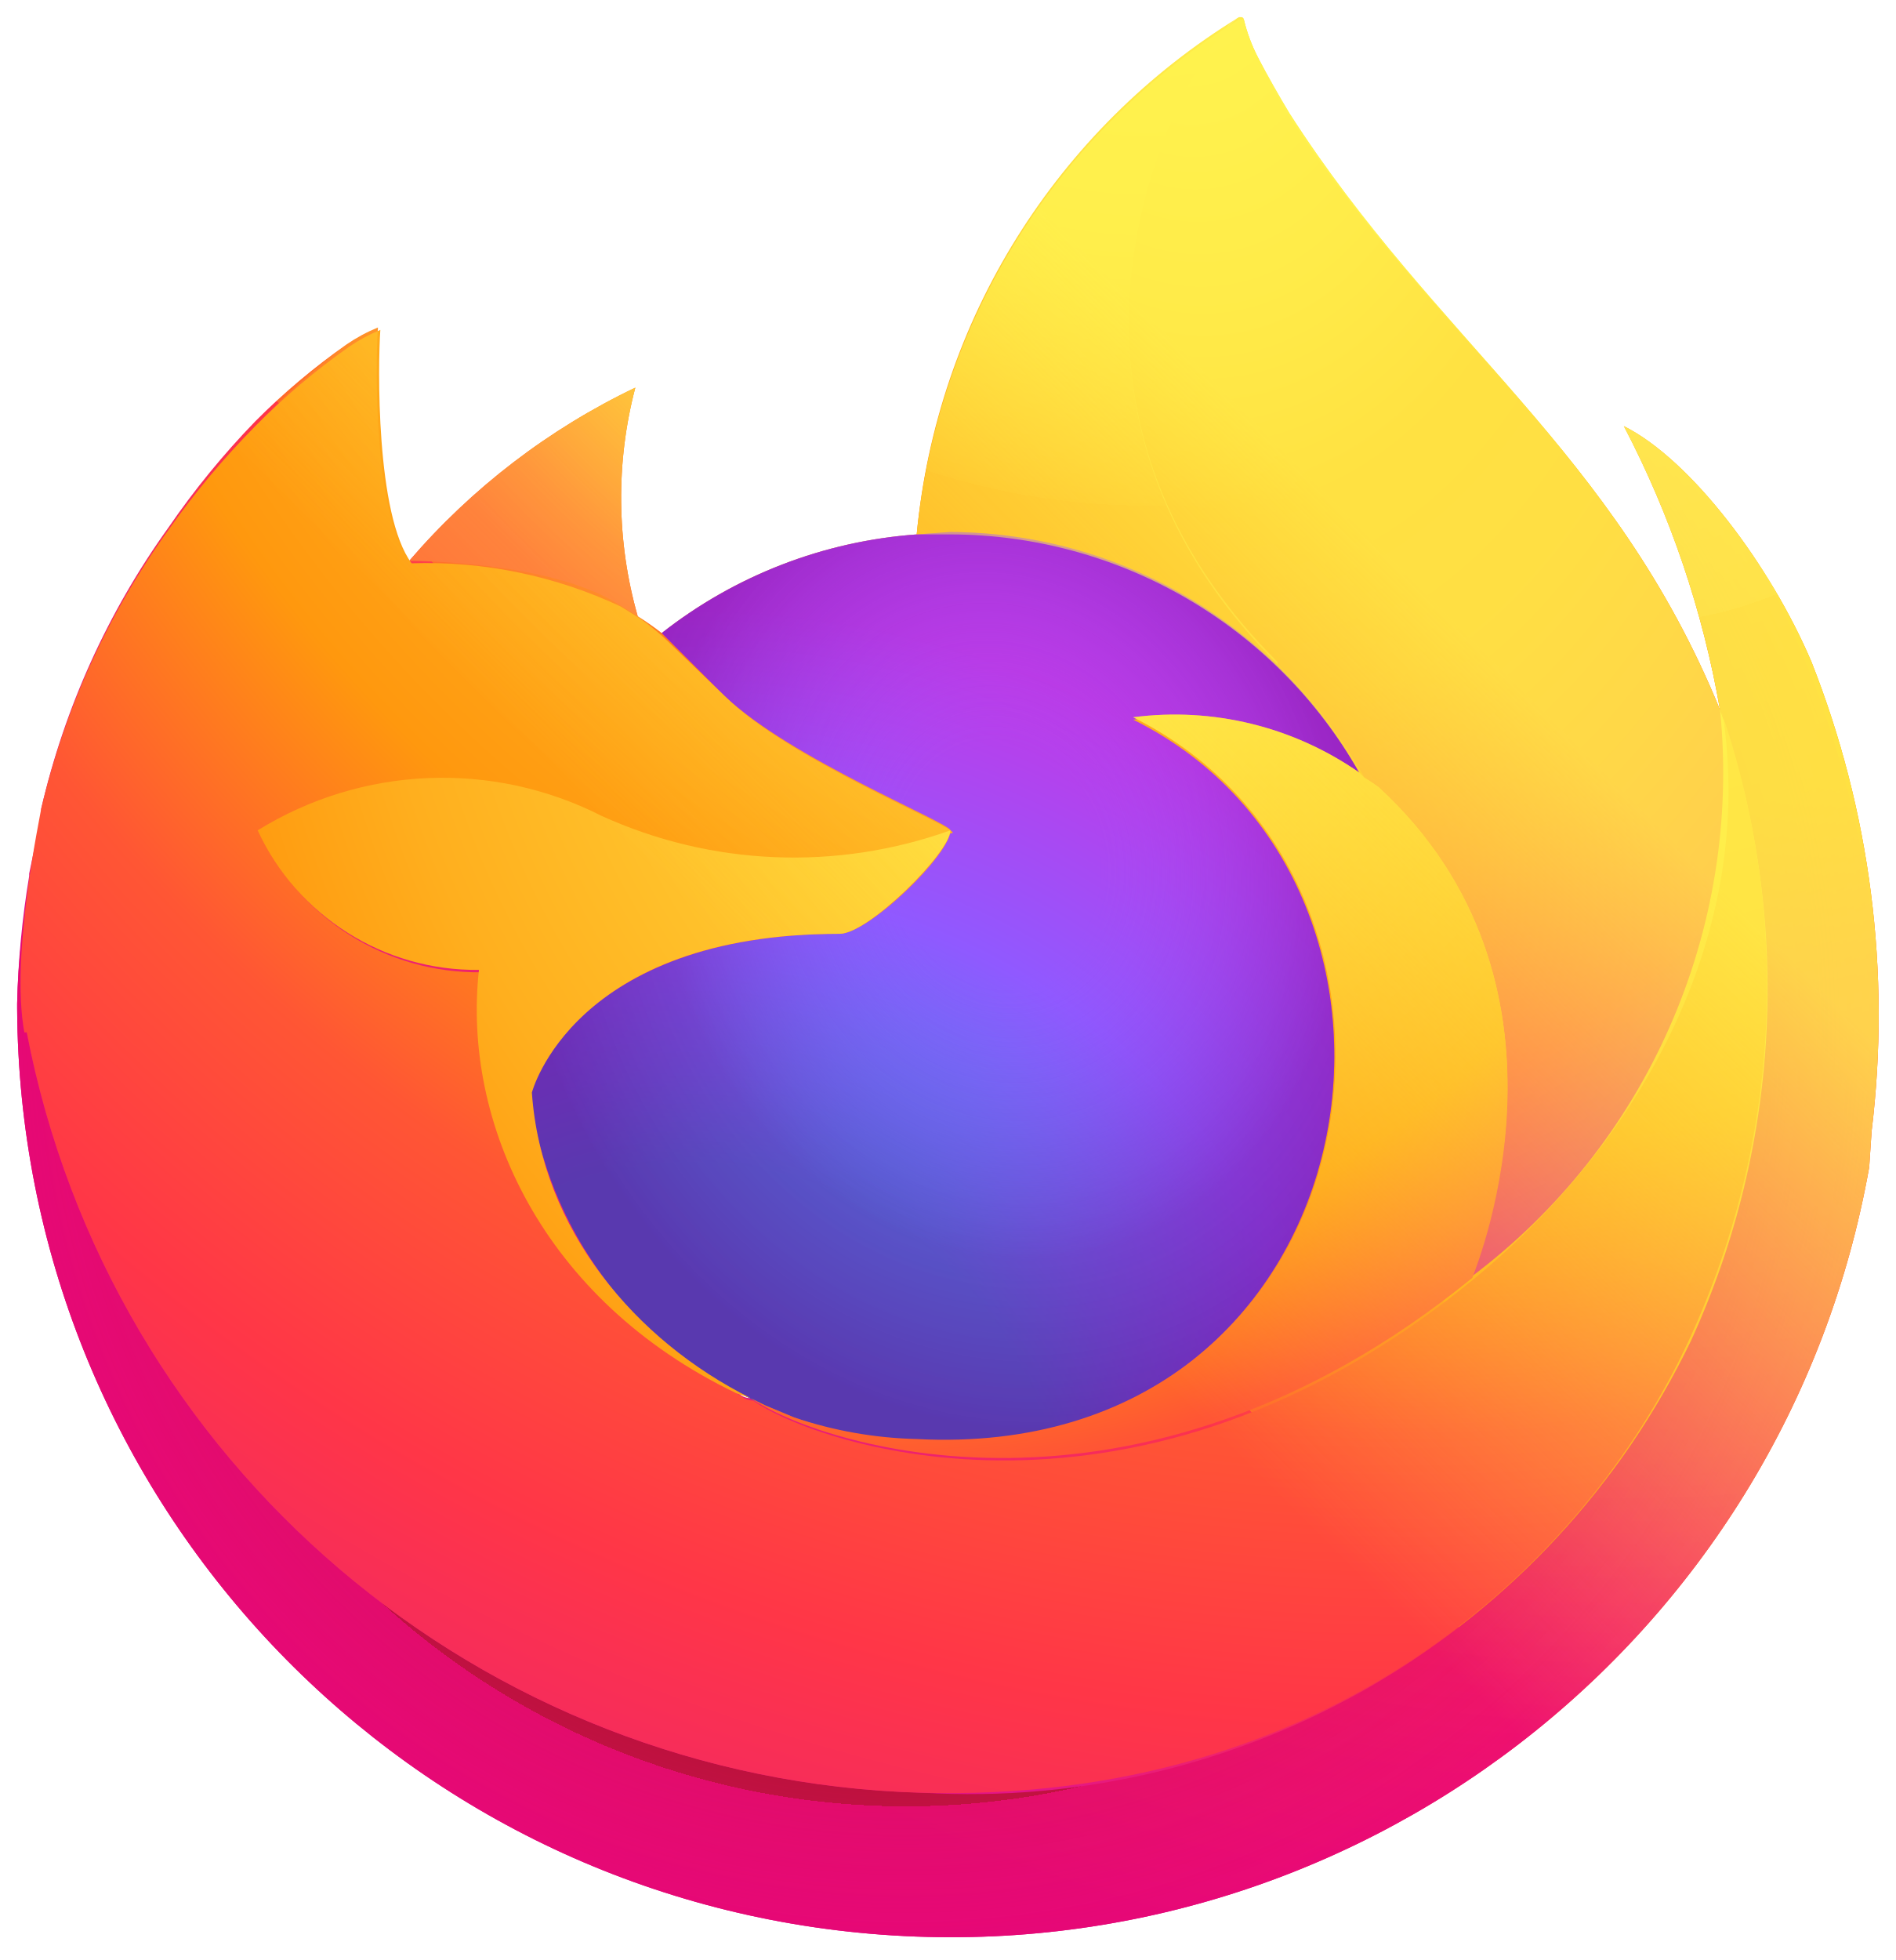
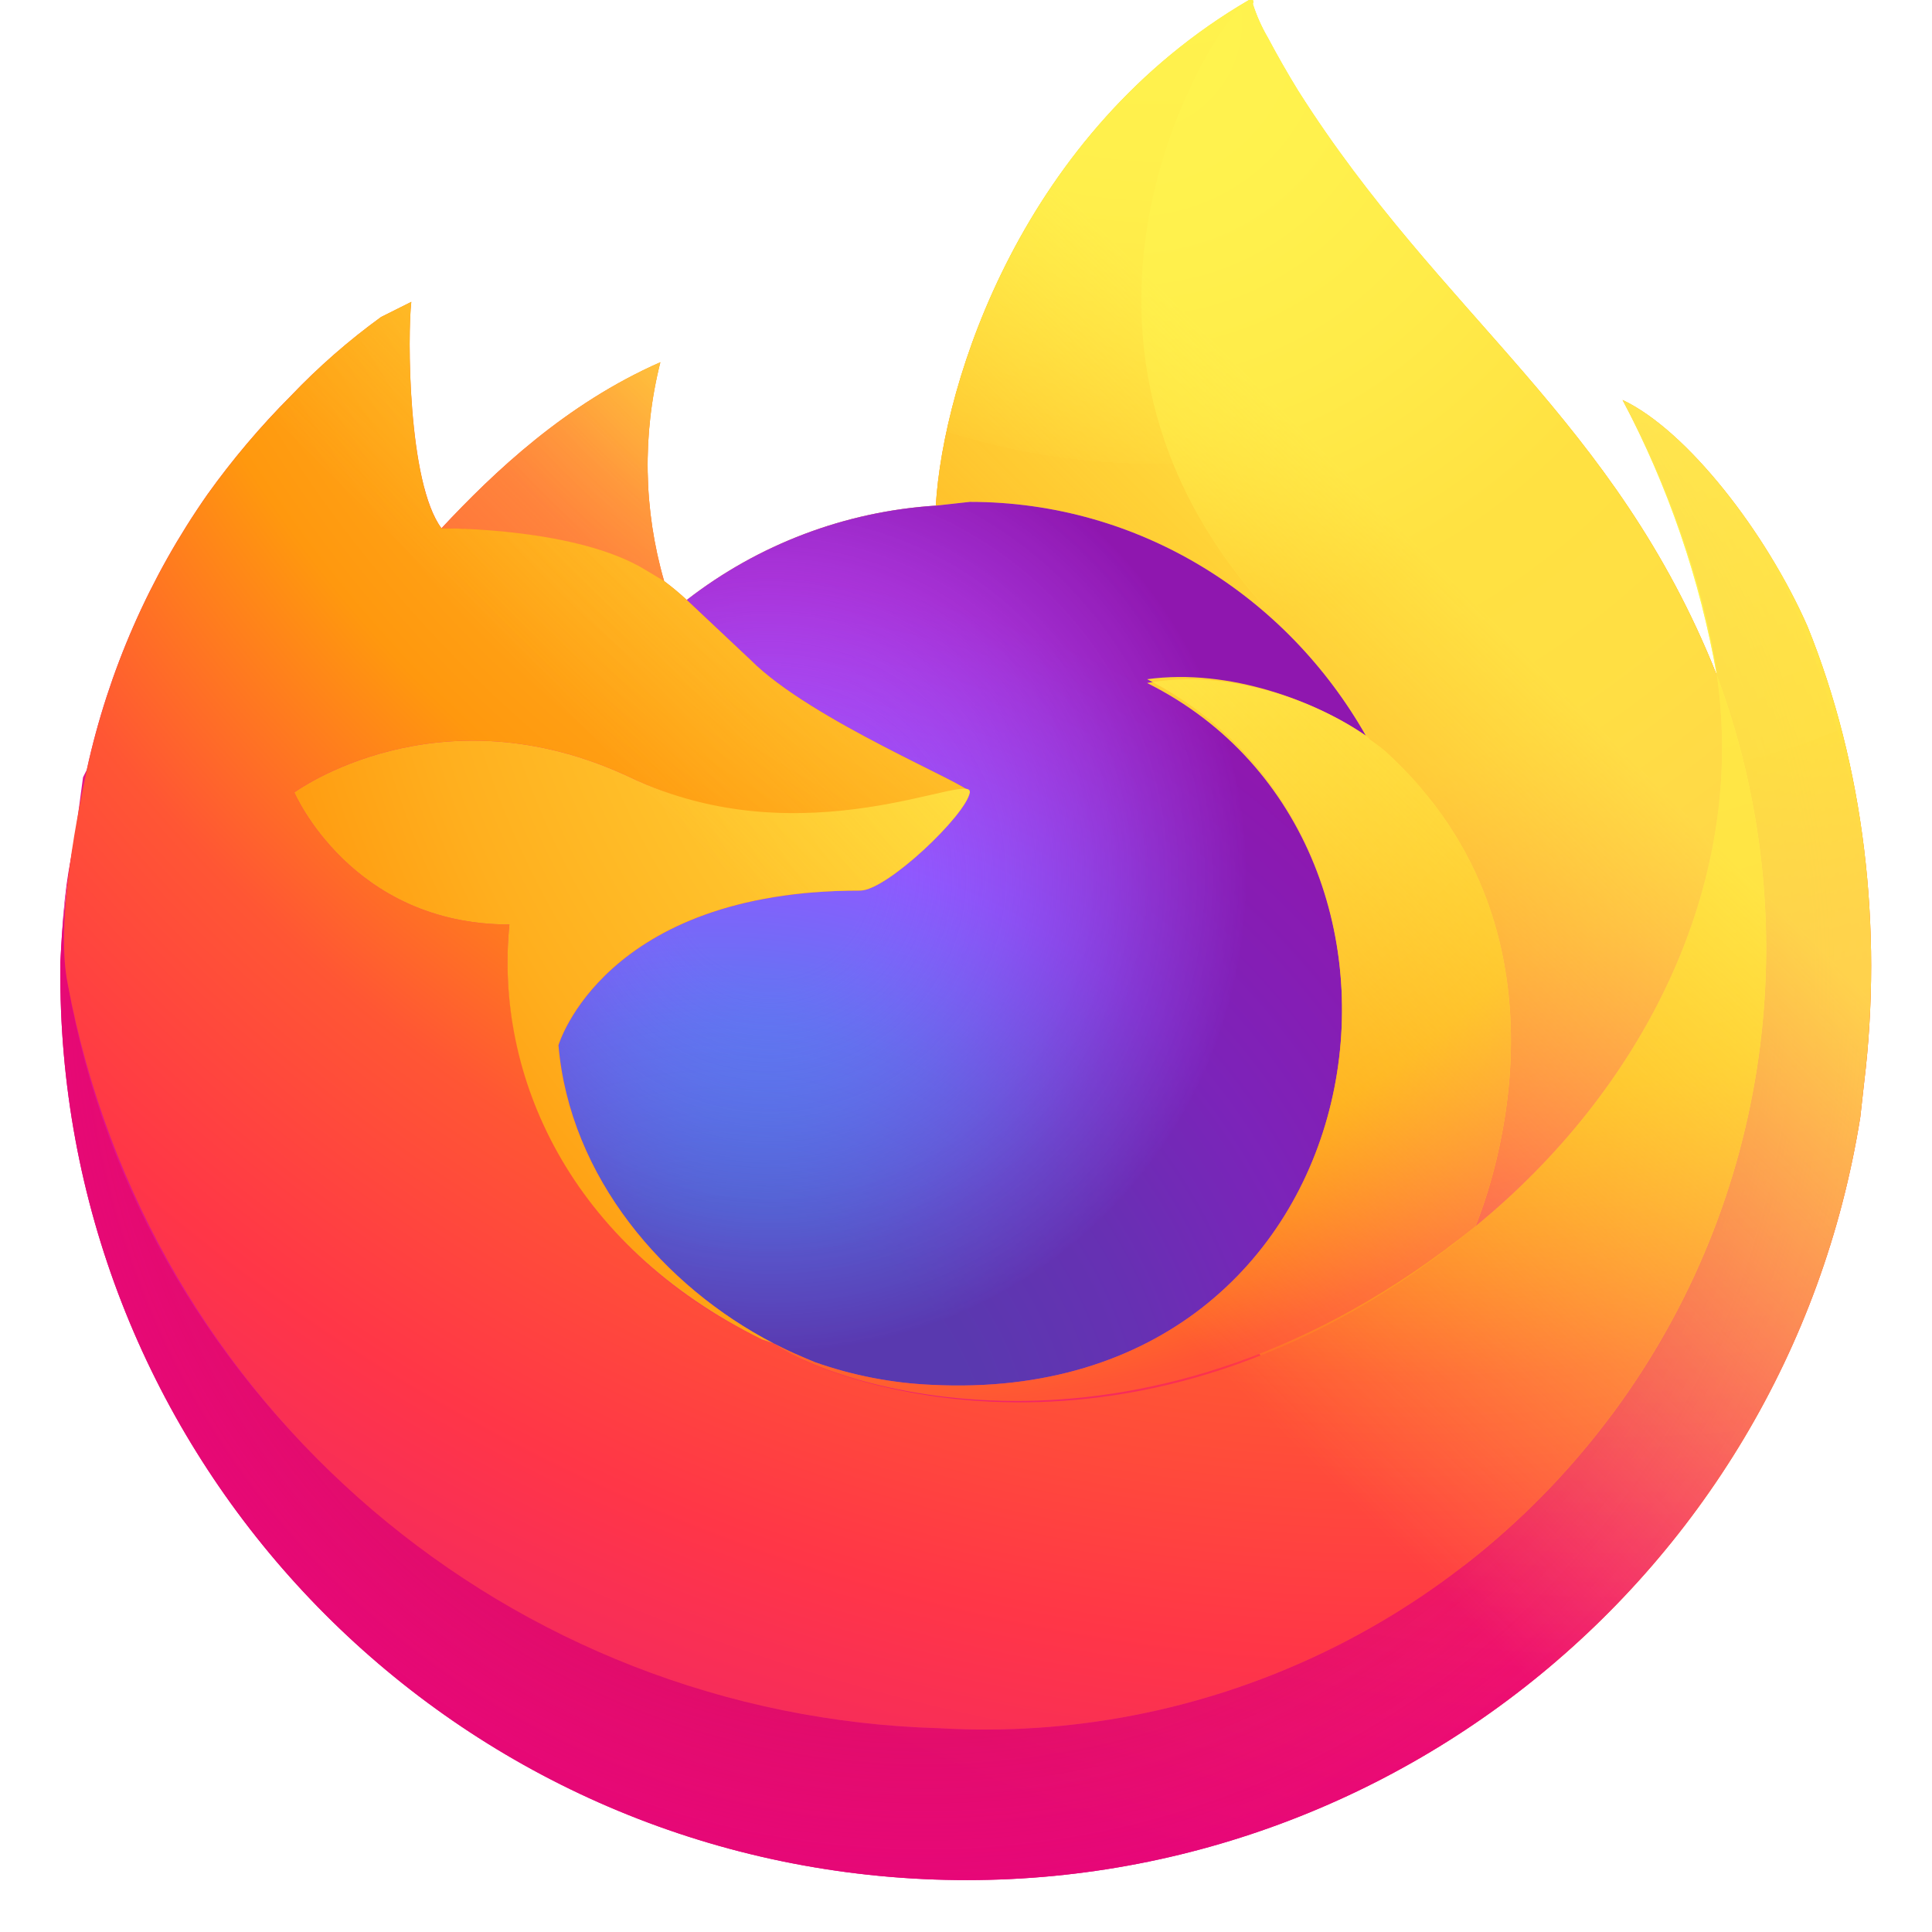
- <svg xmlns="http://www.w3.org/2000/svg" viewBox="0 0 77.4 80">
+ <svg xmlns="http://www.w3.org/2000/svg" viewBox="0 0 512 512">
  <defs>
-     <radialGradient id="firefox-b" cx="-7907" cy="-8515" r="80.8" gradientTransform="translate(7974 8524)" gradientUnits="userSpaceOnUse">
-       <stop stop-color="#ffbd4f" offset=".1" />
-       <stop stop-color="#ffac31" offset=".2" />
-       <stop stop-color="#ff9d17" offset=".2" />
-       <stop stop-color="#ff980e" offset=".3" />
-       <stop stop-color="#ff563b" offset=".4" />
-       <stop stop-color="#ff3750" offset=".5" />
-       <stop stop-color="#f5156c" offset=".7" />
-       <stop stop-color="#eb0878" offset=".8" />
-       <stop stop-color="#e50080" offset=".9" />
+     <radialGradient id="ff-b" cx="428.5" cy="55.1" r="501" gradientUnits="userSpaceOnUse">
+       <stop offset=".1" stop-color="#ffbd4f" />
+       <stop offset=".2" stop-color="#ffac31" />
+       <stop offset=".3" stop-color="#ff9d17" />
+       <stop offset=".3" stop-color="#ff980e" />
+       <stop offset=".4" stop-color="#ff563b" />
+       <stop offset=".5" stop-color="#ff3750" />
+       <stop offset=".7" stop-color="#f5156c" />
+       <stop offset=".8" stop-color="#eb0878" />
+       <stop offset=".9" stop-color="#e50080" />
    </radialGradient>
-     <radialGradient id="firefox-c" cx="-7937" cy="-8482" r="80.8" gradientTransform="translate(7974 8524)" gradientUnits="userSpaceOnUse">
-       <stop stop-color="#960e18" offset=".3" />
-       <stop stop-color="#b11927" stop-opacity=".7" offset=".4" />
-       <stop stop-color="#db293d" stop-opacity=".3" offset=".4" />
-       <stop stop-color="#f5334b" stop-opacity=".1" offset=".5" />
-       <stop stop-color="#ff3750" stop-opacity="0" offset=".5" />
+     <radialGradient id="ff-c" cx="245.4" cy="259.9" r="501" gradientUnits="userSpaceOnUse">
+       <stop offset=".3" stop-color="#960e18" />
+       <stop offset=".3" stop-color="#b11927" stop-opacity=".7" />
+       <stop offset=".4" stop-color="#db293d" stop-opacity=".3" />
+       <stop offset=".5" stop-color="#f5334b" stop-opacity=".1" />
+       <stop offset=".5" stop-color="#ff3750" stop-opacity="0" />
    </radialGradient>
-     <radialGradient id="firefox-d" cx="-7927" cy="-8533" r="58.5" gradientTransform="translate(7974 8524)" gradientUnits="userSpaceOnUse">
-       <stop stop-color="#fff44f" offset=".1" />
-       <stop stop-color="#ffdc3e" offset=".3" />
-       <stop stop-color="#ff9d12" offset=".5" />
-       <stop stop-color="#ff980e" offset=".5" />
+     <radialGradient id="ff-d" cx="305.8" cy="-58.6" r="363" gradientUnits="userSpaceOnUse">
+       <stop offset=".1" stop-color="#fff44f" />
+       <stop offset=".3" stop-color="#ffdc3e" />
+       <stop offset=".5" stop-color="#ff9d12" />
+       <stop offset=".5" stop-color="#ff980e" />
    </radialGradient>
-     <radialGradient id="firefox-e" cx="-7946" cy="-8461" r="38.5" gradientTransform="translate(7974 8524)" gradientUnits="userSpaceOnUse">
-       <stop stop-color="#3a8ee6" offset=".4" />
-       <stop stop-color="#5c79f0" offset=".5" />
-       <stop stop-color="#9059ff" offset=".7" />
-       <stop stop-color="#c139e6" offset="1" />
+     <radialGradient id="ff-e" cx="190" cy="390.8" r="238.6" gradientUnits="userSpaceOnUse">
+       <stop offset=".3" stop-color="#3a8ee6" />
+       <stop offset=".5" stop-color="#5c79f0" />
+       <stop offset=".7" stop-color="#9059ff" />
+       <stop offset="1" stop-color="#c139e6" />
    </radialGradient>
-     <radialGradient id="firefox-f" cx="-7936" cy="-8492" r="20.4" gradientTransform="matrix(.972 -.235 .275 1.138 10090 7834)" gradientUnits="userSpaceOnUse">
-       <stop stop-color="#9059ff" stop-opacity="0" offset=".2" />
-       <stop stop-color="#8c4ff3" stop-opacity=".1" offset=".3" />
-       <stop stop-color="#7716a8" stop-opacity=".5" offset=".7" />
-       <stop stop-color="#6e008b" stop-opacity=".6" offset="1" />
+     <radialGradient id="ff-f" cx="252.2" cy="201.3" r="126.5" gradientTransform="matrix(1 0 0 1 -48 31)" gradientUnits="userSpaceOnUse">
+       <stop offset=".2" stop-color="#9059ff" stop-opacity="0" />
+       <stop offset=".3" stop-color="#8c4ff3" stop-opacity=".1" />
+       <stop offset=".8" stop-color="#7716a8" stop-opacity=".5" />
+       <stop offset="1" stop-color="#6e008b" stop-opacity=".6" />
    </radialGradient>
-     <radialGradient id="firefox-g" cx="-7938" cy="-8518" r="27.7" gradientTransform="translate(7974 8524)" gradientUnits="userSpaceOnUse">
-       <stop stop-color="#ffe226" offset="0" />
-       <stop stop-color="#ffdb27" offset=".1" />
-       <stop stop-color="#ffc82a" offset=".3" />
-       <stop stop-color="#ffa930" offset=".5" />
-       <stop stop-color="#ff7e37" offset=".7" />
-       <stop stop-color="#ff7139" offset=".8" />
+     <radialGradient id="ff-g" cx="239.1" cy="34.6" r="171.6" gradientUnits="userSpaceOnUse">
+       <stop offset="0" stop-color="#ffe226" />
+       <stop offset=".1" stop-color="#ffdb27" />
+       <stop offset=".3" stop-color="#ffc82a" />
+       <stop offset=".5" stop-color="#ffa930" />
+       <stop offset=".7" stop-color="#ff7e37" />
+       <stop offset=".8" stop-color="#ff7139" />
    </radialGradient>
-     <radialGradient id="firefox-h" cx="-7916" cy="-8536" r="118.1" gradientTransform="translate(7974 8524)" gradientUnits="userSpaceOnUse">
-       <stop stop-color="#fff44f" offset=".1" />
-       <stop stop-color="#ff980e" offset=".5" />
-       <stop stop-color="#ff5634" offset=".6" />
-       <stop stop-color="#ff3647" offset=".7" />
-       <stop stop-color="#e31587" offset=".9" />
+     <radialGradient id="ff-h" cx="374" cy="-74.3" r="732.2" gradientUnits="userSpaceOnUse">
+       <stop offset=".1" stop-color="#fff44f" />
+       <stop offset=".5" stop-color="#ff980e" />
+       <stop offset=".6" stop-color="#ff5634" />
+       <stop offset=".7" stop-color="#ff3647" />
+       <stop offset=".9" stop-color="#e31587" />
    </radialGradient>
-     <radialGradient id="firefox-i" cx="-7927" cy="-8523" r="86.5" gradientTransform="matrix(.105 .995 -.653 .069 -4685 8470)" gradientUnits="userSpaceOnUse">
-       <stop stop-color="#fff44f" offset="0" />
-       <stop stop-color="#ffe847" offset=".1" />
-       <stop stop-color="#ffc830" offset=".2" />
-       <stop stop-color="#ff980e" offset=".3" />
-       <stop stop-color="#ff8b16" offset=".4" />
-       <stop stop-color="#ff672a" offset=".5" />
-       <stop stop-color="#ff3647" offset=".6" />
-       <stop stop-color="#e31587" offset=".7" />
+     <radialGradient id="ff-i" cx="304.6" cy="7.1" r="536.4" gradientTransform="rotate(84 303 4)" gradientUnits="userSpaceOnUse">
+       <stop offset="0" stop-color="#fff44f" />
+       <stop offset=".1" stop-color="#ffe847" />
+       <stop offset=".2" stop-color="#ffc830" />
+       <stop offset=".3" stop-color="#ff980e" />
+       <stop offset=".4" stop-color="#ff8b16" />
+       <stop offset=".5" stop-color="#ff672a" />
+       <stop offset=".6" stop-color="#ff3647" />
+       <stop offset=".7" stop-color="#e31587" />
    </radialGradient>
-     <radialGradient id="firefox-j" cx="-7938" cy="-8508" r="73.7" gradientTransform="translate(7974 8524)" gradientUnits="userSpaceOnUse">
-       <stop stop-color="#fff44f" offset=".1" />
-       <stop stop-color="#ff980e" offset=".5" />
-       <stop stop-color="#ff5634" offset=".6" />
-       <stop stop-color="#ff3647" offset=".7" />
-       <stop stop-color="#e31587" offset=".9" />
+     <radialGradient id="ff-j" cx="235" cy="98.1" r="457.1" gradientUnits="userSpaceOnUse">
+       <stop offset=".1" stop-color="#fff44f" />
+       <stop offset=".5" stop-color="#ff980e" />
+       <stop offset=".6" stop-color="#ff5634" />
+       <stop offset=".7" stop-color="#ff3647" />
+       <stop offset=".9" stop-color="#e31587" />
    </radialGradient>
-     <radialGradient id="firefox-k" cx="-7919" cy="-8504" r="80.7" gradientTransform="translate(7974 8524)" gradientUnits="userSpaceOnUse">
-       <stop stop-color="#fff44f" offset=".1" />
-       <stop stop-color="#ffe141" offset=".2" />
-       <stop stop-color="#ffaf1e" offset=".5" />
-       <stop stop-color="#ff980e" offset=".6" />
+     <radialGradient id="ff-k" cx="355.7" cy="124.9" r="500.3" gradientUnits="userSpaceOnUse">
+       <stop offset=".1" stop-color="#fff44f" />
+       <stop offset=".2" stop-color="#ffe141" />
+       <stop offset=".5" stop-color="#ffaf1e" />
+       <stop offset=".6" stop-color="#ff980e" />
    </radialGradient>
-     <linearGradient id="firefox-a" x1="70.8" x2="6.4" y1="12.4" y2="74.5" gradientTransform="translate(-1.3)" gradientUnits="userSpaceOnUse">
-       <stop stop-color="#fff44f" offset="0" />
-       <stop stop-color="#ffe847" offset=".1" />
-       <stop stop-color="#ffc830" offset=".2" />
-       <stop stop-color="#ff980e" offset=".4" />
-       <stop stop-color="#ff8b16" offset=".4" />
-       <stop stop-color="#ff672a" offset=".5" />
-       <stop stop-color="#ff3647" offset=".5" />
-       <stop stop-color="#e31587" offset=".7" />
+     <linearGradient id="ff-a" x1="446.9" y1="76.8" x2="47.9" y2="461.8" gradientUnits="userSpaceOnUse">
+       <stop offset=".1" stop-color="#fff44f" />
+       <stop offset=".1" stop-color="#ffe847" />
+       <stop offset=".2" stop-color="#ffc830" />
+       <stop offset=".4" stop-color="#ff980e" />
+       <stop offset=".4" stop-color="#ff8b16" />
+       <stop offset=".5" stop-color="#ff672a" />
+       <stop offset=".5" stop-color="#ff3647" />
+       <stop offset=".7" stop-color="#e31587" />
    </linearGradient>
-     <linearGradient id="firefox-l" x1="70" x2="15.3" y1="12.1" y2="66.8" gradientTransform="translate(-1.3)" gradientUnits="userSpaceOnUse">
-       <stop stop-color="#fff44f" stop-opacity=".8" offset=".2" />
-       <stop stop-color="#fff44f" stop-opacity=".6" offset=".3" />
-       <stop stop-color="#fff44f" stop-opacity=".2" offset=".5" />
-       <stop stop-color="#fff44f" stop-opacity="0" offset=".6" />
+     <linearGradient id="ff-l" x1="442.1" y1="74.8" x2="102.6" y2="414.3" gradientUnits="userSpaceOnUse">
+       <stop offset=".2" stop-color="#fff44f" stop-opacity=".8" />
+       <stop offset=".3" stop-color="#fff44f" stop-opacity=".6" />
+       <stop offset=".5" stop-color="#fff44f" stop-opacity=".2" />
+       <stop offset=".6" stop-color="#fff44f" stop-opacity="0" />
    </linearGradient>
  </defs>
-   <path d="M74.6 26.8c-1.7-4-5-8.4-7.8-9.8a40.3 40.3 0 0 1 4 11.8C66.4 18 59 13.5 52.9 4a47.1 47.1 0 0 1-1.3-2.3A7 7 0 0 1 51 .1a.1.1 0 0 0-.1 0h-.1c-.1 0 0 0 0 0a28.3 28.3 0 0 0-13.4 21.4 19.4 19.4 0 0 0-10.6 4.1 11.6 11.6 0 0 0-1-.7 18 18 0 0 1-.1-9.5 28.7 28.7 0 0 0-9.4 7.2c-1.5-2-1.4-8.3-1.3-9.7a7 7 0 0 0-1.3.7 28.2 28.2 0 0 0-3.8 3.2 33.8 33.8 0 0 0-3.6 4.4A32.7 32.7 0 0 0 1 32.9v.3l-.5 2.4v.1A37 37 0 0 0 0 41v.2a38.8 38.8 0 0 0 77 6.6l.1-1.5a39.9 39.9 0 0 0-2.5-19.5zM30 57.2l.5.2q-.3 0-.5-.2zm40.8-28.4z" fill="url(#firefox-a)" transform="matrix(.982 0 0 .982 .7 .7)" />
-   <path d="M74.6 26.8c-1.7-4-5-8.4-7.8-9.8a40.3 40.3 0 0 1 4 11.8A35.1 35.1 0 0 1 69.6 55a33.3 33.3 0 0 1-32 18.8A39 39 0 0 1 .4 42.2c-.6-2.8 0-4.2.2-6.5A28.9 28.9 0 0 0 0 41v.2a38.8 38.8 0 0 0 77 6.6l.1-1.5a39.9 39.9 0 0 0-2.5-19.5z" fill="url(#firefox-b)" transform="matrix(.982 0 0 .982 .7 .7)" />
-   <path d="M74.6 26.8c-1.7-4-5-8.4-7.8-9.8a40.3 40.3 0 0 1 4 11.8A35.1 35.1 0 0 1 69.6 55a33.3 33.3 0 0 1-32 18.8A39 39 0 0 1 .4 42.2c-.6-2.8 0-4.2.2-6.5A28.9 28.9 0 0 0 0 41v.2a38.8 38.8 0 0 0 77 6.6l.1-1.5a39.9 39.9 0 0 0-2.5-19.5z" fill="url(#firefox-c)" transform="matrix(.982 0 0 .982 .7 .7)" />
-   <path d="m55.8 31.4.2.2a21.1 21.1 0 0 0-3.6-4.7C40.4 14.9 49.3.7 50.8 0a28.3 28.3 0 0 0-13.4 21.5h1.4a19.6 19.6 0 0 1 17 9.9z" fill="url(#firefox-d)" transform="matrix(.982 0 0 .982 .7 .7)" />
-   <path d="M38.8 33.8c0 1-3.4 4.3-4.6 4.3-11 0-12.9 6.6-12.9 6.6a16.4 16.4 0 0 0 9.8 13l1.2.5a17.2 17.2 0 0 0 5 1c19.3.9 23-23.1 9.1-30a13.4 13.4 0 0 1 9.4 2.2 19.6 19.6 0 0 0-17-10l-1.4.1a19.4 19.4 0 0 0-10.6 4.1l2.6 2.6c2.7 2.6 9.4 5.3 9.4 5.6z" fill="url(#firefox-e)" transform="matrix(.982 0 0 .982 .7 .7)" />
-   <path d="M38.8 33.8c0 1-3.4 4.3-4.6 4.3-11 0-12.9 6.6-12.9 6.6a16.4 16.4 0 0 0 9.8 13l1.2.5a17.2 17.2 0 0 0 5 1c19.3.9 23-23.1 9.1-30a13.4 13.4 0 0 1 9.4 2.2 19.6 19.6 0 0 0-17-10l-1.4.1a19.4 19.4 0 0 0-10.6 4.1l2.6 2.6c2.7 2.6 9.4 5.3 9.4 5.6z" fill="url(#firefox-f)" transform="matrix(.982 0 0 .982 .7 .7)" />
-   <path d="m25 24.4.8.5a18 18 0 0 1-.1-9.5 28.7 28.7 0 0 0-9.4 7.2c.2 0 5.8 0 8.7 1.8z" fill="url(#firefox-g)" transform="matrix(.982 0 0 .982 .7 .7)" />
-   <path d="M.4 42.2a39 39 0 0 0 37.1 31.6c16.9.5 27.6-9.3 32-18.8a35.1 35.1 0 0 0 1.4-26v-.1c1.4 9-3.2 17.7-10.4 23.6-13.9 11.4-27.2 6.9-29.9 5q-.3 0-.5-.2C21.9 53.4 18.6 46 19.3 39.7a10 10 0 0 1-9.2-5.8 14.6 14.6 0 0 1 14.3-.6 19.3 19.3 0 0 0 14.5.6c0-.3-6.7-3-9.4-5.6l-2.6-2.5a11.6 11.6 0 0 0-1-.8l-.8-.5a19 19 0 0 0-8.7-1.8c-1.5-2-1.4-8.3-1.3-9.7a7 7 0 0 0-1.3.7A28.2 28.2 0 0 0 9.9 17a33.8 33.8 0 0 0-3.6 4.3A32.7 32.7 0 0 0 1 32.9C1 33-.3 39 .3 42.2z" fill="url(#firefox-h)" transform="matrix(.982 0 0 .982 .7 .7)" />
-   <path d="M52.4 26.9a21.1 21.1 0 0 1 3.6 4.7l.6.4c8.8 8.1 4.2 19.6 3.8 20.4a26.2 26.2 0 0 0 10.4-23.6C66.4 18 59 13.5 52.8 4a47.1 47.1 0 0 1-1.2-2.3A7 7 0 0 1 51 .1a.1.1 0 0 0-.1-.1h-.1c-1.5.7-10.4 14.8 1.6 26.8z" fill="url(#firefox-i)" transform="matrix(.982 0 0 .982 .7 .7)" />
-   <path d="M56.6 32a8 8 0 0 0-.6-.4l-.2-.2a13.4 13.4 0 0 0-9.4-2.3c14 7 10.2 31-9 30a17.2 17.2 0 0 1-5.1-.9l-1.2-.5-.6-.3c2.7 1.9 16 6.4 30-5 .3-.8 4.9-12.3-3.9-20.4z" fill="url(#firefox-j)" transform="matrix(.982 0 0 .982 .7 .7)" />
-   <path d="M21.4 44.7s1.7-6.6 12.8-6.6c1.2 0 4.6-3.4 4.6-4.3a19.3 19.3 0 0 1-14.5-.6 14.6 14.6 0 0 0-14.3.6 10 10 0 0 0 9.2 5.8c-.7 6.3 2.6 13.7 10.7 17.6l.6.2c-4.8-2.4-8.7-7-9.1-12.7z" fill="url(#firefox-k)" transform="matrix(.982 0 0 .982 .7 .7)" />
-   <path d="M74.6 26.8c-1.7-4-5-8.4-7.8-9.8a40.3 40.3 0 0 1 4 11.8C66.4 18 59 13.5 52.9 4a47.1 47.1 0 0 1-1.3-2.3A7 7 0 0 1 51 .1a.1.1 0 0 0-.1 0h-.1c-.1 0 0 0 0 0a28.3 28.3 0 0 0-13.4 21.4h1.4a19.6 19.6 0 0 1 17 9.9 13.4 13.4 0 0 0-9.4-2.3c14 7 10.2 31-9 30a17.2 17.2 0 0 1-5.1-.9l-1.2-.5-.6-.3q-.3 0-.5-.2l.5.2a16 16 0 0 1-9.1-12.6s1.7-6.7 12.8-6.7c1.2 0 4.6-3.3 4.6-4.3 0-.3-6.7-3-9.4-5.6l-2.6-2.5a11.6 11.6 0 0 0-1-.8 18 18 0 0 1-.1-9.5 28.7 28.7 0 0 0-9.4 7.2c-1.5-2-1.4-8.3-1.3-9.7a7 7 0 0 0-1.3.7A28.2 28.2 0 0 0 9.9 17a33.8 33.8 0 0 0-3.6 4.3A32.7 32.7 0 0 0 1 32.9v.3l-.5 2.4A45 45 0 0 0 0 41v.2a38.8 38.8 0 0 0 77 6.6l.1-1.5a39.9 39.9 0 0 0-2.5-19.5zm-3.8 2z" fill="url(#firefox-l)" transform="matrix(.982 0 0 .982 .7 .7)" />
+   <path d="M479 166c-11-25-32-52-49-60a249 249 0 0 1 25 73c-27-68-73-95-111-155a255 255 0 0 1-8-14 44 44 0 0 1-4-9 1 1 0 0 0 0-1 1 1 0 0 0-1 0c-60 35-81 101-83 134a120 120 0 0 0-66 25 71 71 0 0 0-6-5 111 111 0 0 1-1-58c-25 11-44 29-58 44-9-12-9-52-8-60l-8 4a175 175 0 0 0-24 21 210 210 0 0 0-22 26 203 203 0 0 0-32 73l-1 2-2 15a229 229 0 0 0-4 34v1a240 240 0 0 0 477 40l1-9c5-41 0-84-15-121zM202 355l3 1-3-1zm55-145zm198-31z" fill="url(#ff-a)" />
+   <path d="M479 166c-11-25-32-52-49-60 14 26 22 53 25 72v1a207 207 0 0 1-206 279c-113-3-212-87-231-197-3-17 0-26 2-40-2 11-3 14-4 34v1a240 240 0 0 0 477 40l1-9c5-41 0-84-15-121z" fill="url(#ff-b)" />
+   <path d="M479 166c-11-25-32-52-49-60 14 26 22 53 25 72v1a207 207 0 0 1-206 279c-113-3-212-87-231-197-3-17 0-26 2-40-2 11-3 14-4 34v1a240 240 0 0 0 477 40l1-9c5-41 0-84-15-121z" fill="url(#ff-c)" />
+   <path d="m362 195 1 1a130 130 0 0 0-22-29C266 92 322 5 331 0c-60 35-81 101-83 134l9-1c45 0 84 25 105 62z" fill="url(#ff-d)" />
+   <path d="M257 210c-1 6-22 26-29 26-68 0-80 41-80 41 3 35 28 64 57 79l4 2 7 3a107 107 0 0 0 31 6c120 6 143-143 57-186 22-4 45 5 58 14-21-37-60-62-105-62l-9 1a120 120 0 0 0-66 25l17 16c16 16 58 33 58 35z" fill="url(#ff-e)" />
+   <path d="M257 210c-1 6-22 26-29 26-68 0-80 41-80 41 3 35 28 64 57 79l4 2 7 3a107 107 0 0 0 31 6c120 6 143-143 57-186 22-4 45 5 58 14-21-37-60-62-105-62l-9 1a120 120 0 0 0-66 25l17 16c16 16 58 33 58 35z" fill="url(#ff-f)" />
+   <path d="m171 151 5 3a111 111 0 0 1-1-58c-25 11-44 29-58 44 1 0 36 0 54 11z" fill="url(#ff-g)" />
+   <path d="M18 261a242 242 0 0 0 231 197 207 207 0 0 0 206-279c8 56-20 110-64 146-86 71-169 43-186 31l-3-1c-50-24-71-70-67-110-42 0-57-35-57-35s38-28 89-4c46 22 90 4 90 4 0-2-42-19-58-35l-17-16a71 71 0 0 0-6-5l-5-3c-18-11-52-11-54-11-9-12-9-51-8-60l-8 4a175 175 0 0 0-24 21 210 210 0 0 0-22 26 203 203 0 0 0-32 73c0 1-9 38-5 57z" fill="url(#ff-h)" />
+   <path d="M341 167a130 130 0 0 1 22 29 46 46 0 0 1 4 3c55 50 26 121 24 126 44-36 72-90 64-146-27-68-73-95-111-155a255 255 0 0 1-8-14 44 44 0 0 1-4-9 1 1 0 0 0 0-1 1 1 0 0 0-1 0c-9 5-65 92 10 167z" fill="url(#ff-i)" />
+   <path d="M367 199a46 46 0 0 0-4-3l-1-1c-13-9-36-18-58-15 86 44 63 193-57 187a107 107 0 0 1-31-6 131 131 0 0 1-11-5c17 12 99 39 186-31 2-5 31-76-24-126z" fill="url(#ff-j)" />
+   <path d="M148 277s12-41 80-41c7 0 28-20 29-26s-44 18-90-4c-51-24-89 4-89 4s15 35 57 35c-4 40 16 85 67 110l3 1c-29-15-54-44-57-79z" fill="url(#ff-k)" />
+   <path d="M479 166c-11-25-32-52-49-60a249 249 0 0 1 25 73c-27-68-73-95-111-155a255 255 0 0 1-8-14 44 44 0 0 1-4-9 1 1 0 0 0 0-1 1 1 0 0 0-1 0c-60 35-81 101-83 134l9-1c45 0 84 25 105 62-13-9-36-18-58-14 86 43 63 192-57 186a107 107 0 0 1-31-6 131 131 0 0 1-11-5l-3-1 3 1c-29-15-54-44-57-79 0 0 12-41 80-41 7 0 28-20 29-26 0-2-42-19-58-35l-17-16a71 71 0 0 0-6-5 111 111 0 0 1-1-58c-25 11-44 29-58 44-9-12-9-52-8-60l-8 4a175 175 0 0 0-24 21 210 210 0 0 0-22 26 203 203 0 0 0-32 73l-1 2-2 15a279 279 0 0 0-4 34v1a240 240 0 0 0 477 40l1-9c5-41 0-84-15-121zm-24 13z" fill="url(#ff-l)" />
</svg>
